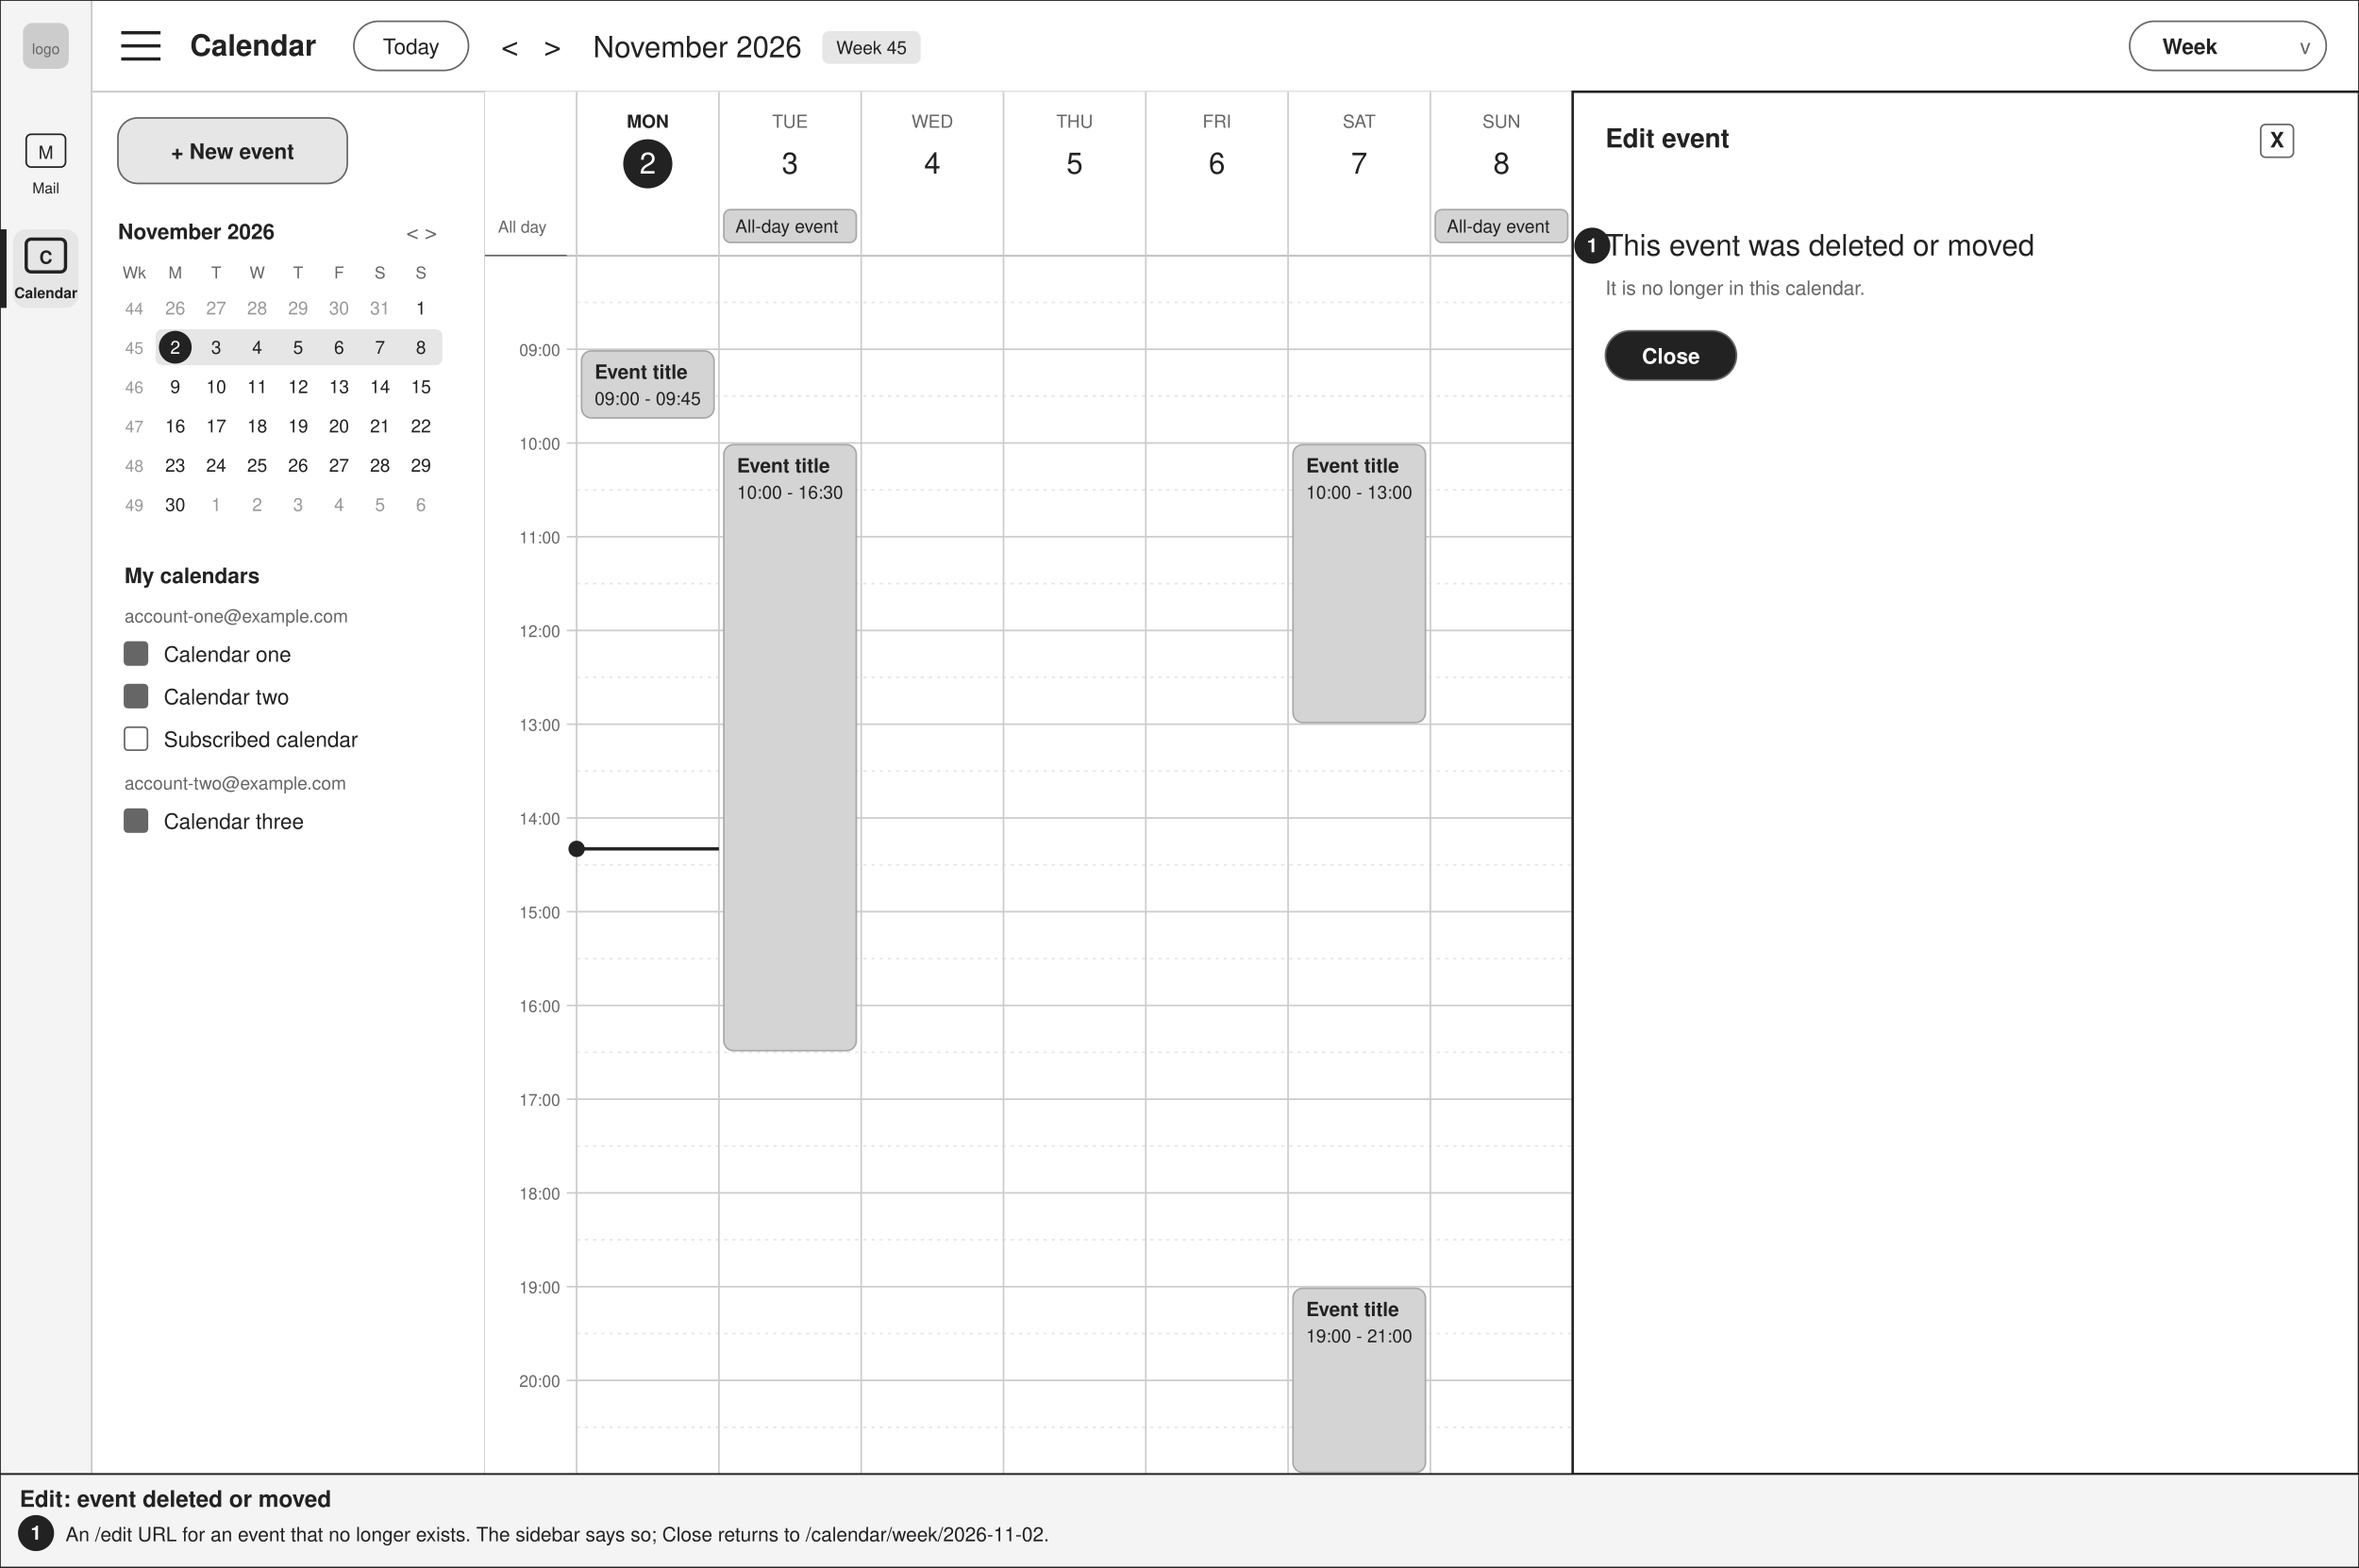
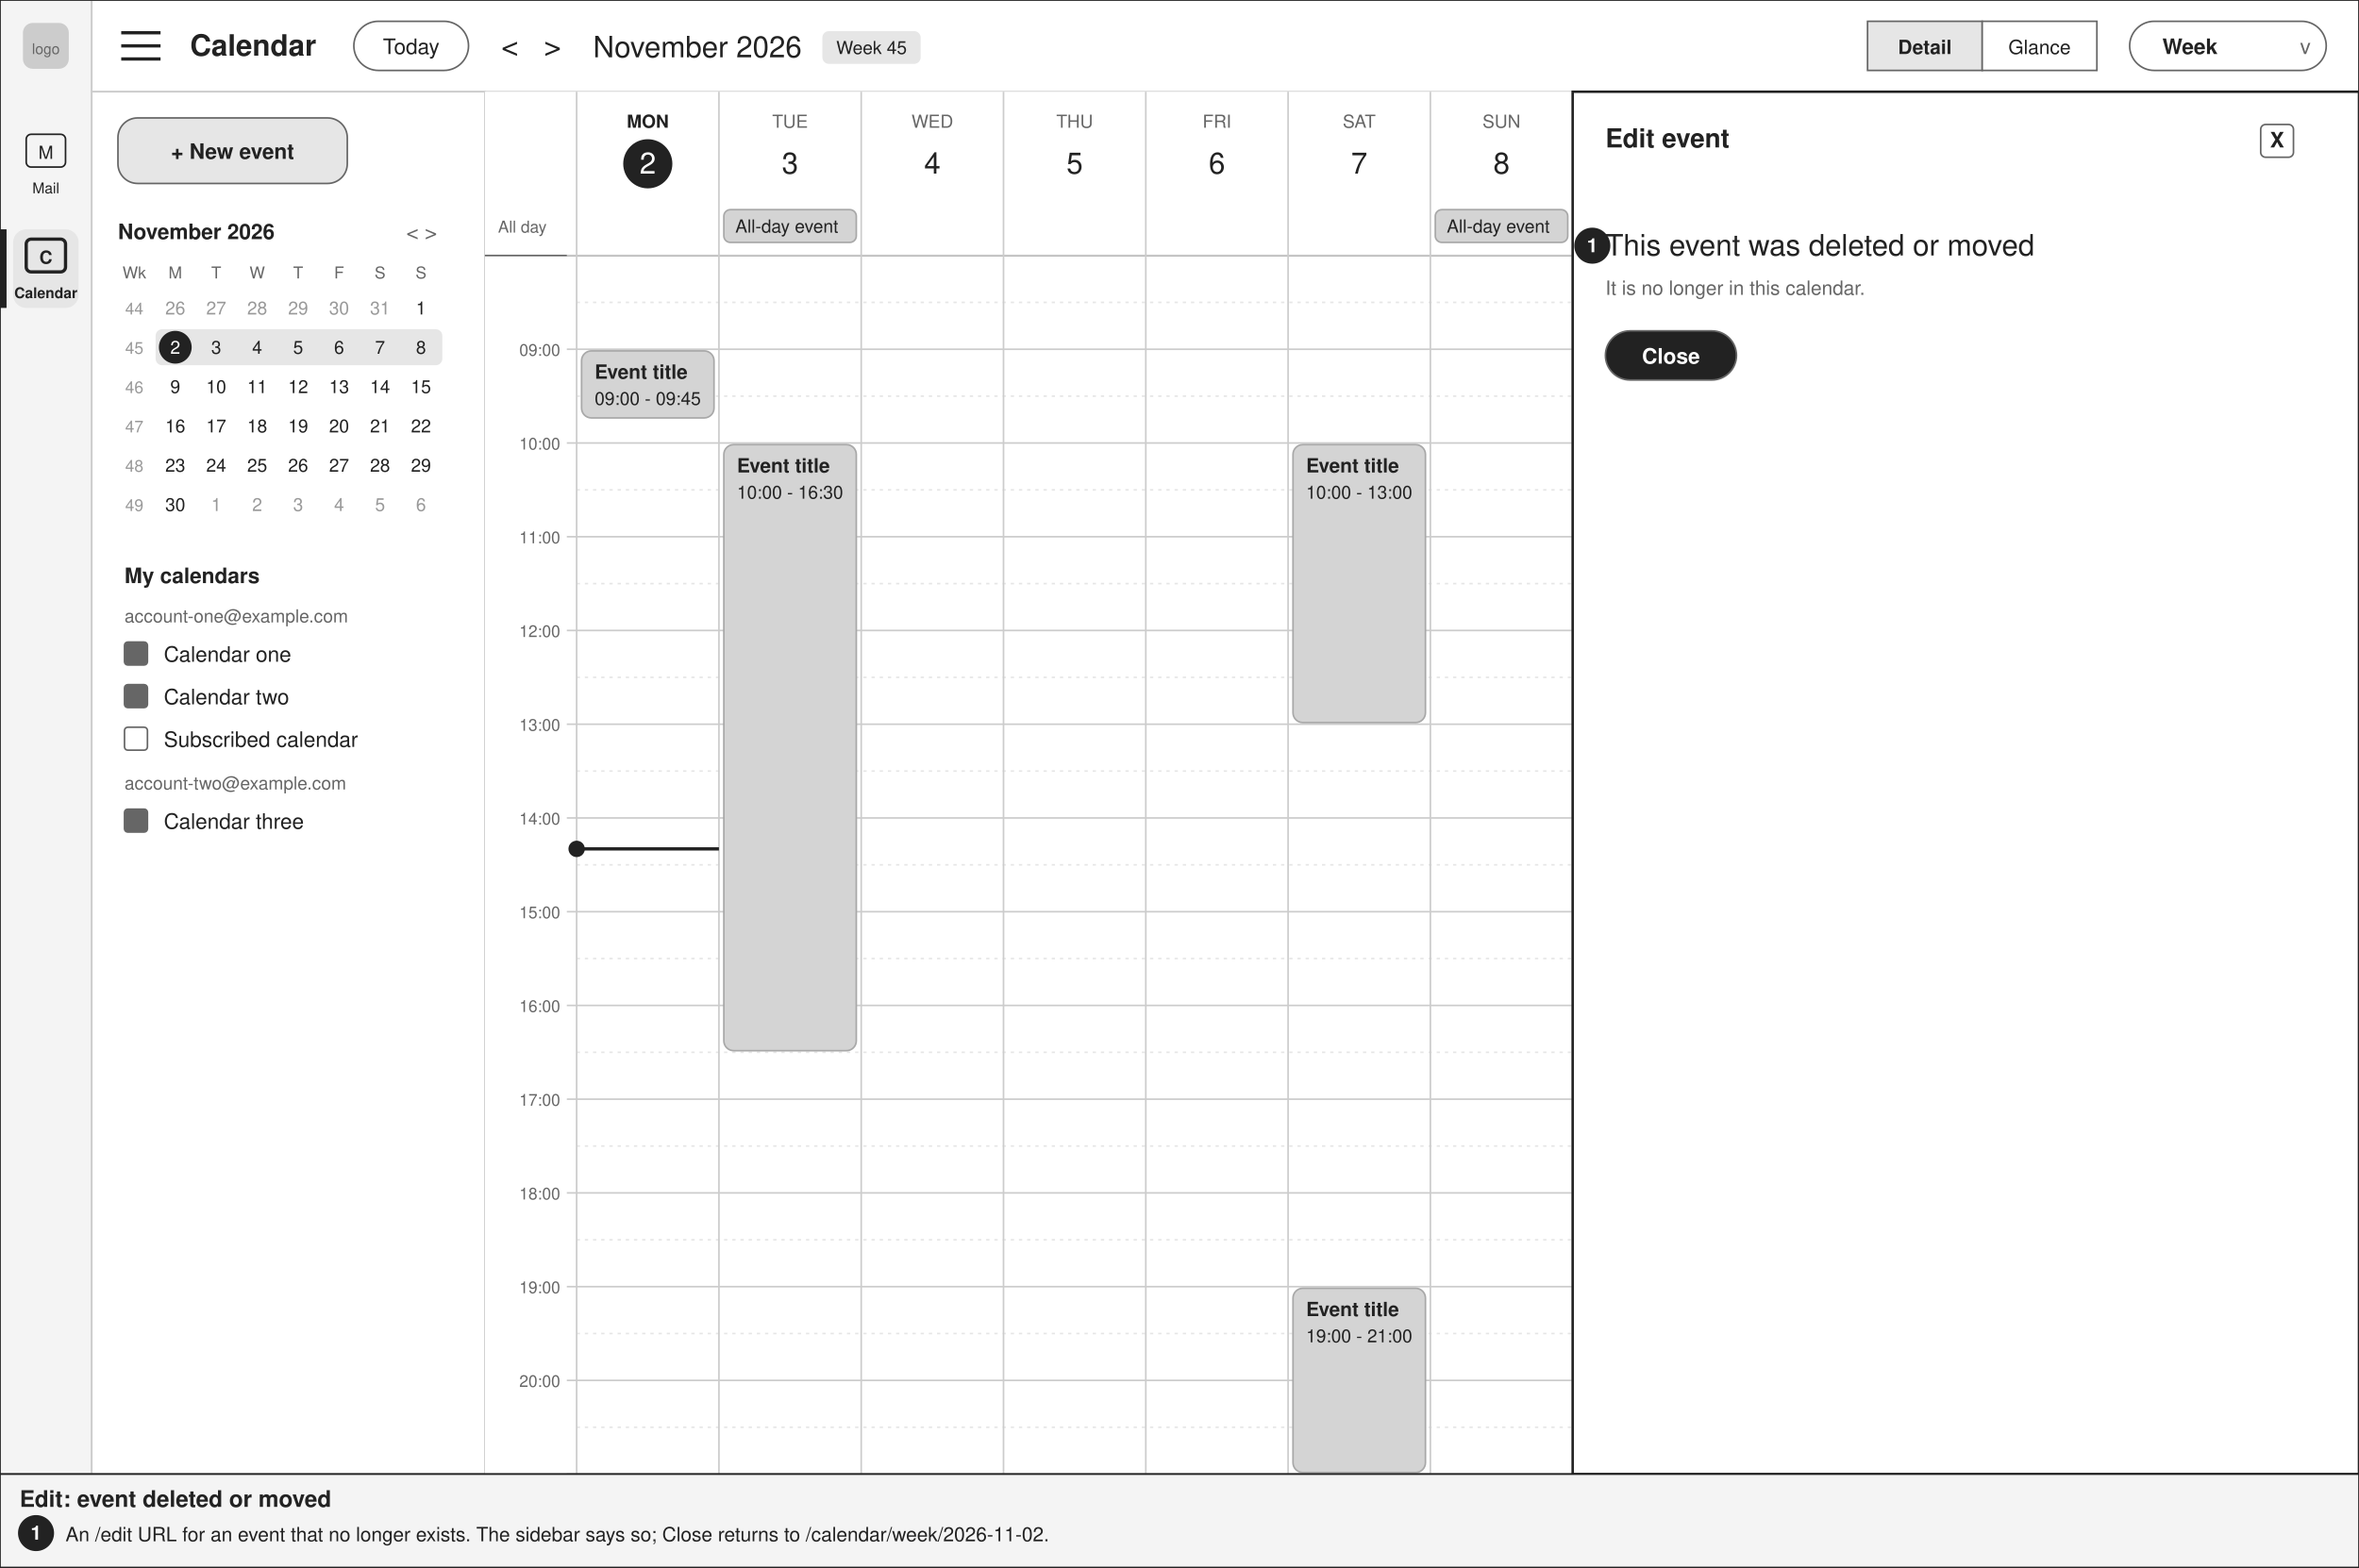
<svg xmlns="http://www.w3.org/2000/svg" width="1440" height="957" viewBox="0 0 1440 957">
  <rect width="1440" height="957" fill="#fff" />
  <rect x="0" y="0" width="56" height="900" rx="0" fill="#f4f4f4" stroke="#ccc" stroke-width="1" />
  <rect x="14" y="14" width="28" height="28" rx="6" fill="#ccc" stroke="none" stroke-width="1" />
  <text x="28" y="33" font-family="Helvetica, Arial, sans-serif" font-size="9" fill="#666" text-anchor="middle">logo</text>
  <rect x="16" y="82" width="24" height="20" rx="3" fill="none" stroke="#222" stroke-width="1" />
  <text x="28" y="97" font-family="Helvetica, Arial, sans-serif" font-size="11" fill="#222" text-anchor="middle">M</text>
  <text x="28" y="118" font-family="Helvetica, Arial, sans-serif" font-size="9" fill="#222" text-anchor="middle">Mail</text>
  <rect x="0" y="140" width="4" height="48" rx="0" fill="#222" stroke="none" stroke-width="1" />
  <rect x="8" y="140" width="40" height="48" rx="8" fill="#e6e6e6" stroke="none" stroke-width="1" />
  <rect x="16" y="146" width="24" height="20" rx="3" fill="none" stroke="#222" stroke-width="2" />
  <text x="28" y="161" font-family="Helvetica, Arial, sans-serif" font-size="11" fill="#222" font-weight="bold" text-anchor="middle">C</text>
  <text x="28" y="182" font-family="Helvetica, Arial, sans-serif" font-size="9" fill="#222" font-weight="bold" text-anchor="middle">Calendar</text>
  <rect x="56" y="0" width="1384" height="56" rx="0" fill="#fff" stroke="#ccc" stroke-width="1" />
  <line x1="74" y1="20" x2="98" y2="20" stroke="#222" stroke-width="2" />
  <line x1="74" y1="28" x2="98" y2="28" stroke="#222" stroke-width="2" />
  <line x1="74" y1="36" x2="98" y2="36" stroke="#222" stroke-width="2" />
  <text x="116" y="34" font-family="Helvetica, Arial, sans-serif" font-size="18" fill="#222" font-weight="bold">Calendar</text>
  <rect x="216" y="13" width="70" height="30" rx="15" fill="#fff" stroke="#666" stroke-width="1" />
  <text x="251" y="33" font-family="Helvetica, Arial, sans-serif" font-size="13" fill="#222" text-anchor="middle">Today</text>
  <text x="306" y="34" font-family="Helvetica, Arial, sans-serif" font-size="18" fill="#222">&lt;</text>
  <text x="332" y="34" font-family="Helvetica, Arial, sans-serif" font-size="18" fill="#222">&gt;</text>
  <text x="362" y="35" font-family="Helvetica, Arial, sans-serif" font-size="18" fill="#222">November 2026</text>
  <rect x="502" y="19" width="60" height="20" rx="4" fill="#e6e6e6" stroke="none" stroke-width="1" />
  <text x="532" y="33" font-family="Helvetica, Arial, sans-serif" font-size="11" fill="#222" text-anchor="middle">Week 45</text>
+   <rect x="1140" y="13" width="70" height="30" rx="0" fill="#e6e6e6" stroke="#666" stroke-width="1" />
+   <text x="1175" y="33" font-family="Helvetica, Arial, sans-serif" font-size="12" fill="#222" font-weight="bold" text-anchor="middle">Detail</text>
+   <rect x="1210" y="13" width="70" height="30" rx="0" fill="#fff" stroke="#666" stroke-width="1" />
+   <text x="1245" y="33" font-family="Helvetica, Arial, sans-serif" font-size="12" fill="#222" text-anchor="middle">Glance</text>
  <rect x="1300" y="13" width="120" height="30" rx="15" fill="none" stroke="#666" stroke-width="1" />
  <text x="1320" y="33" font-family="Helvetica, Arial, sans-serif" font-size="13" fill="#222" font-weight="bold">Week</text>
  <text x="1404" y="33" font-family="Helvetica, Arial, sans-serif" font-size="13" fill="#666">v</text>
  <rect x="56" y="56" width="240" height="844" rx="0" fill="#fff" stroke="#ccc" stroke-width="1" />
  <rect x="72" y="72" width="140" height="40" rx="12" fill="#e6e6e6" stroke="#666" stroke-width="1" />
  <text x="142" y="97" font-family="Helvetica, Arial, sans-serif" font-size="13" fill="#222" font-weight="bold" text-anchor="middle">+  New event</text>
  <text x="72" y="146" font-family="Helvetica, Arial, sans-serif" font-size="13" fill="#222" font-weight="bold">November 2026</text>
  <text x="248" y="146" font-family="Helvetica, Arial, sans-serif" font-size="13" fill="#666">&lt;  &gt;</text>
  <text x="82" y="170" font-family="Helvetica, Arial, sans-serif" font-size="10" fill="#666" text-anchor="middle">Wk</text>
  <text x="107" y="170" font-family="Helvetica, Arial, sans-serif" font-size="10" fill="#666" text-anchor="middle">M</text>
  <text x="132" y="170" font-family="Helvetica, Arial, sans-serif" font-size="10" fill="#666" text-anchor="middle">T</text>
  <text x="157" y="170" font-family="Helvetica, Arial, sans-serif" font-size="10" fill="#666" text-anchor="middle">W</text>
  <text x="182" y="170" font-family="Helvetica, Arial, sans-serif" font-size="10" fill="#666" text-anchor="middle">T</text>
  <text x="207" y="170" font-family="Helvetica, Arial, sans-serif" font-size="10" fill="#666" text-anchor="middle">F</text>
  <text x="232" y="170" font-family="Helvetica, Arial, sans-serif" font-size="10" fill="#666" text-anchor="middle">S</text>
  <text x="257" y="170" font-family="Helvetica, Arial, sans-serif" font-size="10" fill="#666" text-anchor="middle">S</text>
  <rect x="95" y="201" width="175" height="22" rx="4" fill="#e6e6e6" stroke="none" stroke-width="1" />
  <text x="82" y="192" font-family="Helvetica, Arial, sans-serif" font-size="10" fill="#999" text-anchor="middle">44</text>
  <text x="107" y="192" font-family="Helvetica, Arial, sans-serif" font-size="11" fill="#999" text-anchor="middle">26</text>
  <text x="132" y="192" font-family="Helvetica, Arial, sans-serif" font-size="11" fill="#999" text-anchor="middle">27</text>
  <text x="157" y="192" font-family="Helvetica, Arial, sans-serif" font-size="11" fill="#999" text-anchor="middle">28</text>
  <text x="182" y="192" font-family="Helvetica, Arial, sans-serif" font-size="11" fill="#999" text-anchor="middle">29</text>
  <text x="207" y="192" font-family="Helvetica, Arial, sans-serif" font-size="11" fill="#999" text-anchor="middle">30</text>
  <text x="232" y="192" font-family="Helvetica, Arial, sans-serif" font-size="11" fill="#999" text-anchor="middle">31</text>
  <text x="257" y="192" font-family="Helvetica, Arial, sans-serif" font-size="11" fill="#222" text-anchor="middle">1</text>
  <text x="82" y="216" font-family="Helvetica, Arial, sans-serif" font-size="10" fill="#999" text-anchor="middle">45</text>
  <circle cx="107" cy="212" r="10" fill="#222" stroke="none" stroke-width="1" />
  <text x="107" y="216" font-family="Helvetica, Arial, sans-serif" font-size="11" fill="#fff" text-anchor="middle">2</text>
  <text x="132" y="216" font-family="Helvetica, Arial, sans-serif" font-size="11" fill="#222" text-anchor="middle">3</text>
  <text x="157" y="216" font-family="Helvetica, Arial, sans-serif" font-size="11" fill="#222" text-anchor="middle">4</text>
  <text x="182" y="216" font-family="Helvetica, Arial, sans-serif" font-size="11" fill="#222" text-anchor="middle">5</text>
  <text x="207" y="216" font-family="Helvetica, Arial, sans-serif" font-size="11" fill="#222" text-anchor="middle">6</text>
  <text x="232" y="216" font-family="Helvetica, Arial, sans-serif" font-size="11" fill="#222" text-anchor="middle">7</text>
  <text x="257" y="216" font-family="Helvetica, Arial, sans-serif" font-size="11" fill="#222" text-anchor="middle">8</text>
  <text x="82" y="240" font-family="Helvetica, Arial, sans-serif" font-size="10" fill="#999" text-anchor="middle">46</text>
  <text x="107" y="240" font-family="Helvetica, Arial, sans-serif" font-size="11" fill="#222" text-anchor="middle">9</text>
  <text x="132" y="240" font-family="Helvetica, Arial, sans-serif" font-size="11" fill="#222" text-anchor="middle">10</text>
  <text x="157" y="240" font-family="Helvetica, Arial, sans-serif" font-size="11" fill="#222" text-anchor="middle">11</text>
  <text x="182" y="240" font-family="Helvetica, Arial, sans-serif" font-size="11" fill="#222" text-anchor="middle">12</text>
  <text x="207" y="240" font-family="Helvetica, Arial, sans-serif" font-size="11" fill="#222" text-anchor="middle">13</text>
  <text x="232" y="240" font-family="Helvetica, Arial, sans-serif" font-size="11" fill="#222" text-anchor="middle">14</text>
  <text x="257" y="240" font-family="Helvetica, Arial, sans-serif" font-size="11" fill="#222" text-anchor="middle">15</text>
  <text x="82" y="264" font-family="Helvetica, Arial, sans-serif" font-size="10" fill="#999" text-anchor="middle">47</text>
  <text x="107" y="264" font-family="Helvetica, Arial, sans-serif" font-size="11" fill="#222" text-anchor="middle">16</text>
  <text x="132" y="264" font-family="Helvetica, Arial, sans-serif" font-size="11" fill="#222" text-anchor="middle">17</text>
  <text x="157" y="264" font-family="Helvetica, Arial, sans-serif" font-size="11" fill="#222" text-anchor="middle">18</text>
  <text x="182" y="264" font-family="Helvetica, Arial, sans-serif" font-size="11" fill="#222" text-anchor="middle">19</text>
  <text x="207" y="264" font-family="Helvetica, Arial, sans-serif" font-size="11" fill="#222" text-anchor="middle">20</text>
  <text x="232" y="264" font-family="Helvetica, Arial, sans-serif" font-size="11" fill="#222" text-anchor="middle">21</text>
  <text x="257" y="264" font-family="Helvetica, Arial, sans-serif" font-size="11" fill="#222" text-anchor="middle">22</text>
  <text x="82" y="288" font-family="Helvetica, Arial, sans-serif" font-size="10" fill="#999" text-anchor="middle">48</text>
  <text x="107" y="288" font-family="Helvetica, Arial, sans-serif" font-size="11" fill="#222" text-anchor="middle">23</text>
  <text x="132" y="288" font-family="Helvetica, Arial, sans-serif" font-size="11" fill="#222" text-anchor="middle">24</text>
  <text x="157" y="288" font-family="Helvetica, Arial, sans-serif" font-size="11" fill="#222" text-anchor="middle">25</text>
  <text x="182" y="288" font-family="Helvetica, Arial, sans-serif" font-size="11" fill="#222" text-anchor="middle">26</text>
  <text x="207" y="288" font-family="Helvetica, Arial, sans-serif" font-size="11" fill="#222" text-anchor="middle">27</text>
  <text x="232" y="288" font-family="Helvetica, Arial, sans-serif" font-size="11" fill="#222" text-anchor="middle">28</text>
  <text x="257" y="288" font-family="Helvetica, Arial, sans-serif" font-size="11" fill="#222" text-anchor="middle">29</text>
  <text x="82" y="312" font-family="Helvetica, Arial, sans-serif" font-size="10" fill="#999" text-anchor="middle">49</text>
  <text x="107" y="312" font-family="Helvetica, Arial, sans-serif" font-size="11" fill="#222" text-anchor="middle">30</text>
  <text x="132" y="312" font-family="Helvetica, Arial, sans-serif" font-size="11" fill="#999" text-anchor="middle">1</text>
  <text x="157" y="312" font-family="Helvetica, Arial, sans-serif" font-size="11" fill="#999" text-anchor="middle">2</text>
  <text x="182" y="312" font-family="Helvetica, Arial, sans-serif" font-size="11" fill="#999" text-anchor="middle">3</text>
  <text x="207" y="312" font-family="Helvetica, Arial, sans-serif" font-size="11" fill="#999" text-anchor="middle">4</text>
  <text x="232" y="312" font-family="Helvetica, Arial, sans-serif" font-size="11" fill="#999" text-anchor="middle">5</text>
  <text x="257" y="312" font-family="Helvetica, Arial, sans-serif" font-size="11" fill="#999" text-anchor="middle">6</text>
  <text x="76" y="356" font-family="Helvetica, Arial, sans-serif" font-size="13" fill="#222" font-weight="bold">My calendars</text>
  <text x="76" y="380" font-family="Helvetica, Arial, sans-serif" font-size="11" fill="#666">account-one@example.com</text>
  <rect x="76" y="392" width="14" height="14" rx="2" fill="#666" stroke="#666" stroke-width="1" />
  <text x="100" y="404" font-family="Helvetica, Arial, sans-serif" font-size="13" fill="#222">Calendar one</text>
  <rect x="76" y="418" width="14" height="14" rx="2" fill="#666" stroke="#666" stroke-width="1" />
  <text x="100" y="430" font-family="Helvetica, Arial, sans-serif" font-size="13" fill="#222">Calendar two</text>
  <rect x="76" y="444" width="14" height="14" rx="2" fill="none" stroke="#666" stroke-width="1" />
  <text x="100" y="456" font-family="Helvetica, Arial, sans-serif" font-size="13" fill="#222">Subscribed calendar</text>
  <text x="76" y="482" font-family="Helvetica, Arial, sans-serif" font-size="11" fill="#666">account-two@example.com</text>
  <rect x="76" y="494" width="14" height="14" rx="2" fill="#666" stroke="#666" stroke-width="1" />
  <text x="100" y="506" font-family="Helvetica, Arial, sans-serif" font-size="13" fill="#222">Calendar three</text>
  <rect x="296" y="56" width="664" height="844" rx="0" fill="#fff" stroke="none" stroke-width="1" />
  <text x="395.429" y="78" font-family="Helvetica, Arial, sans-serif" font-size="11" fill="#222" font-weight="bold" text-anchor="middle">MON</text>
  <circle cx="395.429" cy="100" r="15" fill="#222" stroke="none" stroke-width="1" />
  <text x="395.429" y="106" font-family="Helvetica, Arial, sans-serif" font-size="18" fill="#fff" text-anchor="middle">2</text>
  <text x="482.286" y="78" font-family="Helvetica, Arial, sans-serif" font-size="11" fill="#666" text-anchor="middle">TUE</text>
  <text x="482.286" y="106" font-family="Helvetica, Arial, sans-serif" font-size="18" fill="#222" text-anchor="middle">3</text>
  <text x="569.143" y="78" font-family="Helvetica, Arial, sans-serif" font-size="11" fill="#666" text-anchor="middle">WED</text>
  <text x="569.143" y="106" font-family="Helvetica, Arial, sans-serif" font-size="18" fill="#222" text-anchor="middle">4</text>
  <text x="656" y="78" font-family="Helvetica, Arial, sans-serif" font-size="11" fill="#666" text-anchor="middle">THU</text>
  <text x="656" y="106" font-family="Helvetica, Arial, sans-serif" font-size="18" fill="#222" text-anchor="middle">5</text>
  <text x="742.857" y="78" font-family="Helvetica, Arial, sans-serif" font-size="11" fill="#666" text-anchor="middle">FRI</text>
  <text x="742.857" y="106" font-family="Helvetica, Arial, sans-serif" font-size="18" fill="#222" text-anchor="middle">6</text>
  <text x="829.714" y="78" font-family="Helvetica, Arial, sans-serif" font-size="11" fill="#666" text-anchor="middle">SAT</text>
  <text x="829.714" y="106" font-family="Helvetica, Arial, sans-serif" font-size="18" fill="#222" text-anchor="middle">7</text>
  <text x="916.571" y="78" font-family="Helvetica, Arial, sans-serif" font-size="11" fill="#666" text-anchor="middle">SUN</text>
  <text x="916.571" y="106" font-family="Helvetica, Arial, sans-serif" font-size="18" fill="#222" text-anchor="middle">8</text>
  <text x="304" y="142" font-family="Helvetica, Arial, sans-serif" font-size="10" fill="#666">All day</text>
  <rect x="441.857" y="128" width="80.857" height="20" rx="4" fill="#d4d4d4" stroke="#a8a8a8" stroke-width="1" />
  <text x="448.857" y="142" font-family="Helvetica, Arial, sans-serif" font-size="11" fill="#222">All-day event</text>
  <rect x="876.143" y="128" width="80.857" height="20" rx="4" fill="#d4d4d4" stroke="#a8a8a8" stroke-width="1" />
  <text x="883.143" y="142" font-family="Helvetica, Arial, sans-serif" font-size="11" fill="#222">All-day event</text>
  <line x1="296" y1="156" x2="960" y2="156" stroke="#666" stroke-width="1" />
  <line x1="346" y1="156" x2="960" y2="156" stroke="#ccc" stroke-width="1" />
  <line x1="352" y1="184.615" x2="960" y2="184.615" stroke="#e6e6e6" stroke-width="1" stroke-dasharray="2 3" />
  <line x1="346" y1="213.231" x2="960" y2="213.231" stroke="#ccc" stroke-width="1" />
  <text x="342" y="217.231" font-family="Helvetica, Arial, sans-serif" font-size="10" fill="#666" text-anchor="end">09:00</text>
  <line x1="352" y1="241.846" x2="960" y2="241.846" stroke="#e6e6e6" stroke-width="1" stroke-dasharray="2 3" />
  <line x1="346" y1="270.462" x2="960" y2="270.462" stroke="#ccc" stroke-width="1" />
  <text x="342" y="274.462" font-family="Helvetica, Arial, sans-serif" font-size="10" fill="#666" text-anchor="end">10:00</text>
  <line x1="352" y1="299.077" x2="960" y2="299.077" stroke="#e6e6e6" stroke-width="1" stroke-dasharray="2 3" />
  <line x1="346" y1="327.692" x2="960" y2="327.692" stroke="#ccc" stroke-width="1" />
  <text x="342" y="331.692" font-family="Helvetica, Arial, sans-serif" font-size="10" fill="#666" text-anchor="end">11:00</text>
  <line x1="352" y1="356.308" x2="960" y2="356.308" stroke="#e6e6e6" stroke-width="1" stroke-dasharray="2 3" />
  <line x1="346" y1="384.923" x2="960" y2="384.923" stroke="#ccc" stroke-width="1" />
  <text x="342" y="388.923" font-family="Helvetica, Arial, sans-serif" font-size="10" fill="#666" text-anchor="end">12:00</text>
  <line x1="352" y1="413.538" x2="960" y2="413.538" stroke="#e6e6e6" stroke-width="1" stroke-dasharray="2 3" />
  <line x1="346" y1="442.154" x2="960" y2="442.154" stroke="#ccc" stroke-width="1" />
  <text x="342" y="446.154" font-family="Helvetica, Arial, sans-serif" font-size="10" fill="#666" text-anchor="end">13:00</text>
  <line x1="352" y1="470.769" x2="960" y2="470.769" stroke="#e6e6e6" stroke-width="1" stroke-dasharray="2 3" />
  <line x1="346" y1="499.385" x2="960" y2="499.385" stroke="#ccc" stroke-width="1" />
  <text x="342" y="503.385" font-family="Helvetica, Arial, sans-serif" font-size="10" fill="#666" text-anchor="end">14:00</text>
  <line x1="352" y1="528" x2="960" y2="528" stroke="#e6e6e6" stroke-width="1" stroke-dasharray="2 3" />
  <line x1="346" y1="556.615" x2="960" y2="556.615" stroke="#ccc" stroke-width="1" />
  <text x="342" y="560.615" font-family="Helvetica, Arial, sans-serif" font-size="10" fill="#666" text-anchor="end">15:00</text>
  <line x1="352" y1="585.231" x2="960" y2="585.231" stroke="#e6e6e6" stroke-width="1" stroke-dasharray="2 3" />
  <line x1="346" y1="613.846" x2="960" y2="613.846" stroke="#ccc" stroke-width="1" />
  <text x="342" y="617.846" font-family="Helvetica, Arial, sans-serif" font-size="10" fill="#666" text-anchor="end">16:00</text>
  <line x1="352" y1="642.462" x2="960" y2="642.462" stroke="#e6e6e6" stroke-width="1" stroke-dasharray="2 3" />
  <line x1="346" y1="671.077" x2="960" y2="671.077" stroke="#ccc" stroke-width="1" />
  <text x="342" y="675.077" font-family="Helvetica, Arial, sans-serif" font-size="10" fill="#666" text-anchor="end">17:00</text>
  <line x1="352" y1="699.692" x2="960" y2="699.692" stroke="#e6e6e6" stroke-width="1" stroke-dasharray="2 3" />
  <line x1="346" y1="728.308" x2="960" y2="728.308" stroke="#ccc" stroke-width="1" />
  <text x="342" y="732.308" font-family="Helvetica, Arial, sans-serif" font-size="10" fill="#666" text-anchor="end">18:00</text>
  <line x1="352" y1="756.923" x2="960" y2="756.923" stroke="#e6e6e6" stroke-width="1" stroke-dasharray="2 3" />
  <line x1="346" y1="785.538" x2="960" y2="785.538" stroke="#ccc" stroke-width="1" />
  <text x="342" y="789.538" font-family="Helvetica, Arial, sans-serif" font-size="10" fill="#666" text-anchor="end">19:00</text>
  <line x1="352" y1="814.154" x2="960" y2="814.154" stroke="#e6e6e6" stroke-width="1" stroke-dasharray="2 3" />
  <line x1="346" y1="842.769" x2="960" y2="842.769" stroke="#ccc" stroke-width="1" />
  <text x="342" y="846.769" font-family="Helvetica, Arial, sans-serif" font-size="10" fill="#666" text-anchor="end">20:00</text>
  <line x1="352" y1="871.385" x2="960" y2="871.385" stroke="#e6e6e6" stroke-width="1" stroke-dasharray="2 3" />
  <line x1="346" y1="900" x2="960" y2="900" stroke="#ccc" stroke-width="1" />
  <line x1="352" y1="928.615" x2="960" y2="928.615" stroke="#e6e6e6" stroke-width="1" stroke-dasharray="2 3" />
  <line x1="352" y1="56" x2="352" y2="900" stroke="#ccc" stroke-width="1" />
  <line x1="438.857" y1="56" x2="438.857" y2="900" stroke="#ccc" stroke-width="1" />
  <line x1="525.714" y1="56" x2="525.714" y2="900" stroke="#ccc" stroke-width="1" />
  <line x1="612.571" y1="56" x2="612.571" y2="900" stroke="#ccc" stroke-width="1" />
  <line x1="699.429" y1="56" x2="699.429" y2="900" stroke="#ccc" stroke-width="1" />
  <line x1="786.286" y1="56" x2="786.286" y2="900" stroke="#ccc" stroke-width="1" />
  <line x1="873.143" y1="56" x2="873.143" y2="900" stroke="#ccc" stroke-width="1" />
  <line x1="960" y1="56" x2="960" y2="900" stroke="#ccc" stroke-width="1" />
  <circle cx="352" cy="518.271" r="5" fill="#222" stroke="none" stroke-width="1" />
  <line x1="352" y1="518.271" x2="438.857" y2="518.271" stroke="#222" stroke-width="2" />
  <rect x="441.857" y="271.462" width="80.857" height="370" rx="6" fill="#d4d4d4" stroke="#a8a8a8" stroke-width="1" />
  <text x="449.857" y="288.462" font-family="Helvetica, Arial, sans-serif" font-size="12" fill="#222" font-weight="bold">Event title</text>
  <text x="449.857" y="304.462" font-family="Helvetica, Arial, sans-serif" font-size="11" fill="#222">10:00 - 16:30</text>
  <rect x="789.286" y="271.462" width="80.857" height="169.692" rx="6" fill="#d4d4d4" stroke="#a8a8a8" stroke-width="1" />
  <text x="797.286" y="288.462" font-family="Helvetica, Arial, sans-serif" font-size="12" fill="#222" font-weight="bold">Event title</text>
  <text x="797.286" y="304.462" font-family="Helvetica, Arial, sans-serif" font-size="11" fill="#222">10:00 - 13:00</text>
  <rect x="789.286" y="786.538" width="80.857" height="112.462" rx="6" fill="#d4d4d4" stroke="#a8a8a8" stroke-width="1" />
  <text x="797.286" y="803.538" font-family="Helvetica, Arial, sans-serif" font-size="12" fill="#222" font-weight="bold">Event title</text>
  <text x="797.286" y="819.538" font-family="Helvetica, Arial, sans-serif" font-size="11" fill="#222">19:00 - 21:00</text>
  <rect x="355" y="214.231" width="80.857" height="40.923" rx="6" fill="#d4d4d4" stroke="#a8a8a8" stroke-width="1" />
  <text x="363" y="231.231" font-family="Helvetica, Arial, sans-serif" font-size="12" fill="#222" font-weight="bold">Event title</text>
  <text x="363" y="247.231" font-family="Helvetica, Arial, sans-serif" font-size="11" fill="#222">09:00 - 09:45</text>
  <rect x="960" y="56" width="480" height="844" rx="0" fill="#fff" stroke="#222" stroke-width="1.5" />
  <text x="980" y="90" font-family="Helvetica, Arial, sans-serif" font-size="16" fill="#222" font-weight="bold">Edit event</text>
  <rect x="1380" y="76" width="20" height="20" rx="3" fill="none" stroke="#666" stroke-width="1" />
  <text x="1390" y="90" font-family="Helvetica, Arial, sans-serif" font-size="13" fill="#222" font-weight="bold" text-anchor="middle">X</text>
  <text x="980" y="156" font-family="Helvetica, Arial, sans-serif" font-size="18" fill="#222">This event was deleted or moved</text>
  <text x="980" y="180" font-family="Helvetica, Arial, sans-serif" font-size="12" fill="#666">It is no longer in this calendar.</text>
  <rect x="980" y="202" width="80" height="30" rx="15" fill="#222" stroke="#666" stroke-width="1" />
  <text x="1020" y="222" font-family="Helvetica, Arial, sans-serif" font-size="13" fill="#fff" font-weight="bold" text-anchor="middle">Close</text>
  <circle cx="972" cy="150" r="11" fill="#222" stroke="none" stroke-width="1" />
  <text x="972" y="154" font-family="Helvetica, Arial, sans-serif" font-size="12" fill="#fff" font-weight="bold" text-anchor="middle">1</text>
  <rect x="0" y="0" width="1440" height="900" rx="0" fill="none" stroke="#222" stroke-width="1" />
  <rect x="0" y="900" width="1440" height="57" rx="0" fill="#f4f4f4" stroke="#222" stroke-width="1" />
  <text x="12" y="920" font-family="Helvetica, Arial, sans-serif" font-size="14" fill="#222" font-weight="bold">Edit: event deleted or moved</text>
  <circle cx="22" cy="936" r="11" fill="#222" stroke="none" stroke-width="1" />
  <text x="22" y="940" font-family="Helvetica, Arial, sans-serif" font-size="12" fill="#fff" font-weight="bold" text-anchor="middle">1</text>
  <text x="40" y="941" font-family="Helvetica, Arial, sans-serif" font-size="12" fill="#222">An /edit URL for an event that no longer exists. The sidebar says so; Close returns to /calendar/week/2026-11-02.</text>
</svg>
